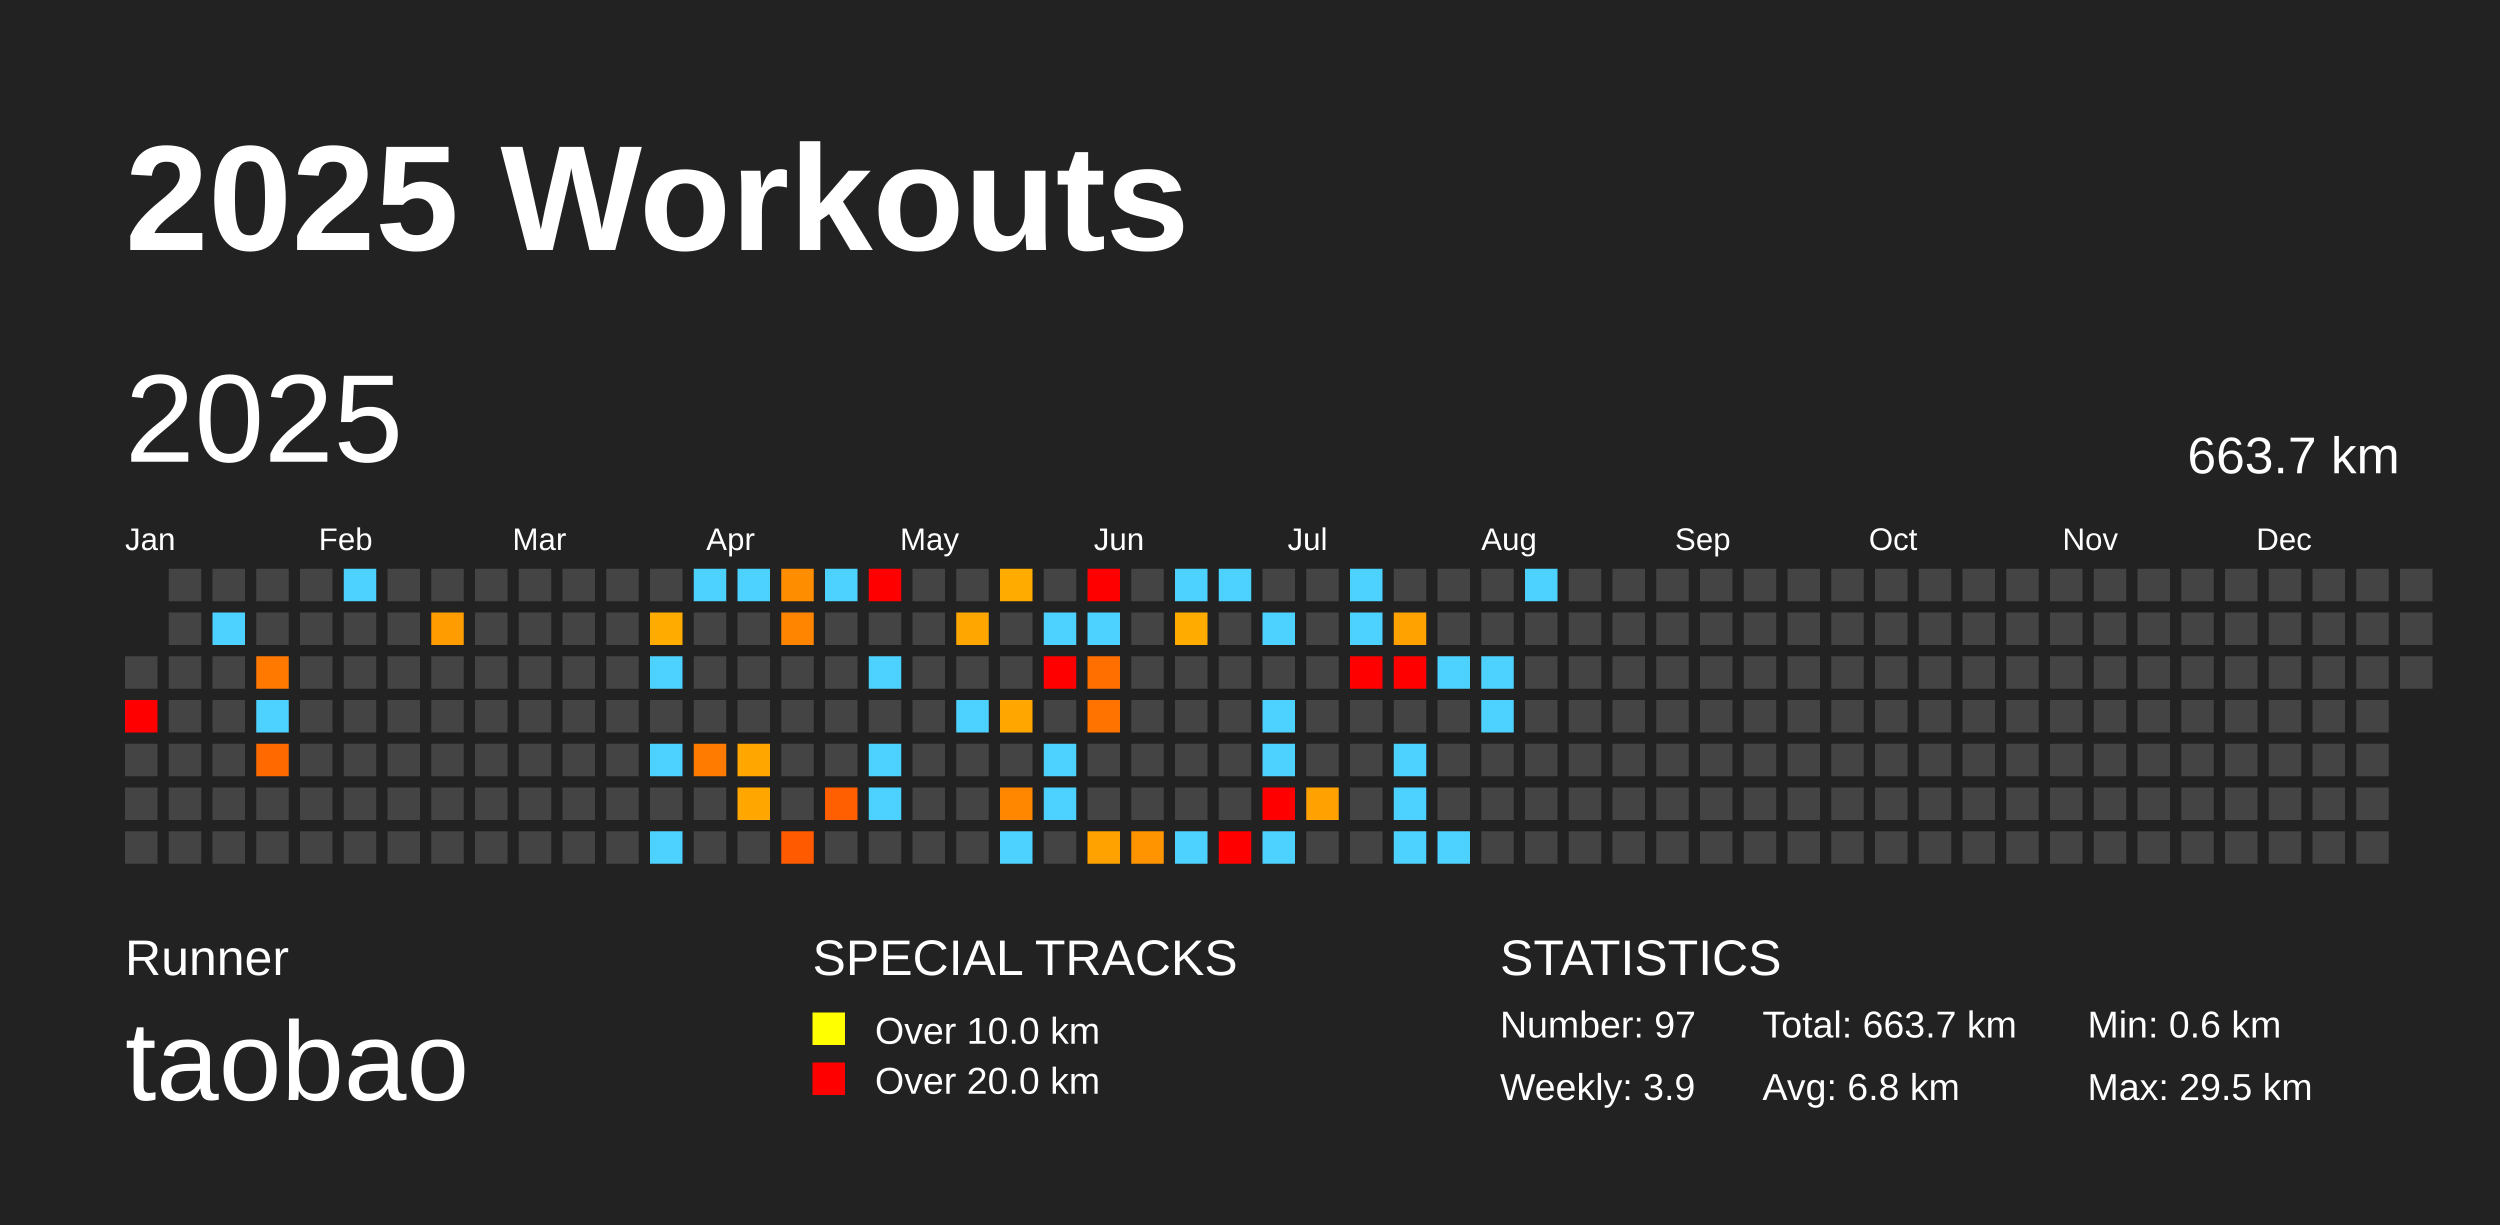
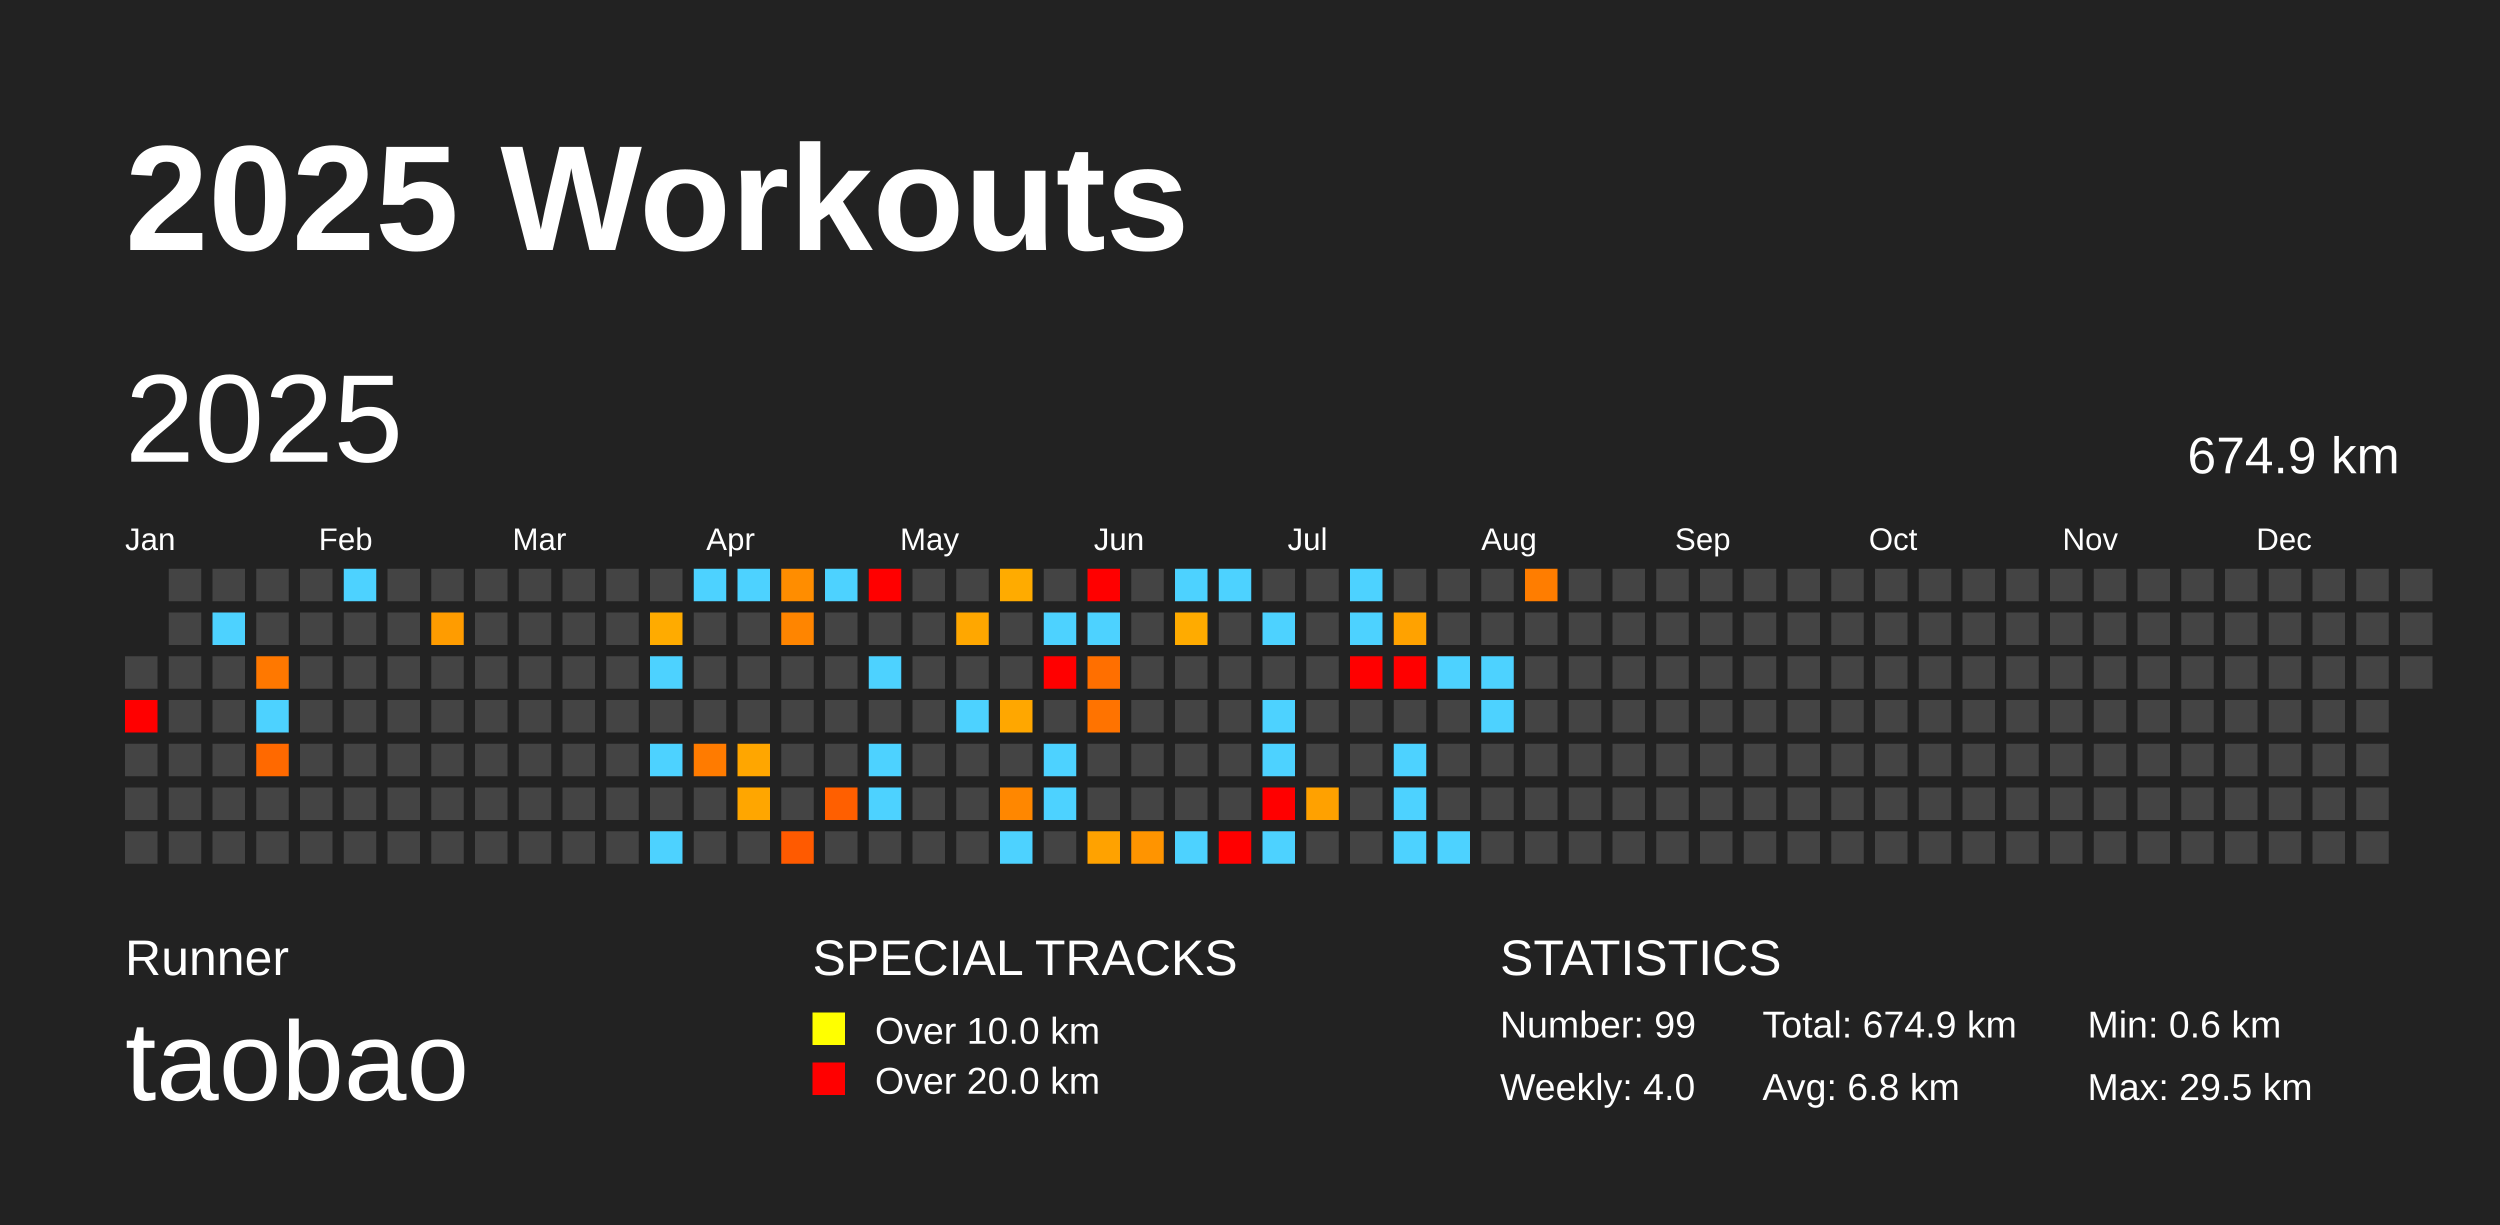
<svg xmlns="http://www.w3.org/2000/svg" baseProfile="full" height="98mm" version="1.1" viewBox="0,0,200,98" width="200mm">
  <defs />
  <rect fill="#222222" height="98" width="200" x="0" y="0" />
  <text fill="#FFFFFF" style="font-size:12px; font-family:Arial; font-weight:bold;" x="10" y="20">2025 Workouts</text>
  <text fill="#FFFFFF" style="font-size:4px; font-family:Arial" x="10" y="78">Runner</text>
  <text fill="#FFFFFF" style="font-size:9px; font-family:Arial" x="10" y="88">taobao</text>
  <text fill="#FFFFFF" style="font-size:4px; font-family:Arial" x="65" y="78">SPECIAL TRACKS</text>
  <rect fill="yellow" height="2.6" width="2.6" x="65" y="81" />
  <text fill="#FFFFFF" style="font-size:3px; font-family:Arial" x="70" y="83.5">Over 10.0 km</text>
  <rect fill="red" height="2.6" width="2.6" x="65" y="85" />
  <text fill="#FFFFFF" style="font-size:3px; font-family:Arial" x="70" y="87.5">Over 20.0 km</text>
  <text fill="#FFFFFF" style="font-size:4px; font-family:Arial" x="120" y="78">STATISTICS</text>
-   <text fill="#FFFFFF" style="font-size:3px; font-family:Arial" x="120" y="83">Number: 97</text>
-   <text fill="#FFFFFF" style="font-size:3px; font-family:Arial" x="120" y="88">Weekly: 3.9</text>
-   <text fill="#FFFFFF" style="font-size:3px; font-family:Arial" x="141" y="83">Total: 663.7 km</text>
+   <text fill="#FFFFFF" style="font-size:3px; font-family:Arial" x="120" y="83">Number: 99</text>
+   <text fill="#FFFFFF" style="font-size:3px; font-family:Arial" x="120" y="88">Weekly: 4.0</text>
+   <text fill="#FFFFFF" style="font-size:3px; font-family:Arial" x="141" y="83">Total: 674.9 km</text>
  <text fill="#FFFFFF" style="font-size:3px; font-family:Arial" x="141" y="88">Avg: 6.8 km</text>
  <text fill="#FFFFFF" style="font-size:3px; font-family:Arial" x="167" y="83">Min: 0.6 km</text>
  <text fill="#FFFFFF" style="font-size:3px; font-family:Arial" x="167" y="88">Max: 29.5 km</text>
  <text dominant-baseline="hanging" fill="#FFFFFF" style="font-size:10.0px; font-family:Arial;" x="10" y="30">2025</text>
-   <text dominant-baseline="hanging" fill="#FFFFFF" style="font-size:4.125px; font-family:Arial;" x="175" y="35">663.7 km</text>
+   <text dominant-baseline="hanging" fill="#FFFFFF" style="font-size:4.125px; font-family:Arial;" x="175" y="35">674.9 km</text>
  <text fill="#FFFFFF" style="font-size:2.5px; font-family:Arial" x="10.0" y="44">Jan</text>
  <text fill="#FFFFFF" style="font-size:2.5px; font-family:Arial" x="25.5" y="44">Feb</text>
  <text fill="#FFFFFF" style="font-size:2.5px; font-family:Arial" x="41.0" y="44">Mar</text>
  <text fill="#FFFFFF" style="font-size:2.5px; font-family:Arial" x="56.5" y="44">Apr</text>
  <text fill="#FFFFFF" style="font-size:2.5px; font-family:Arial" x="72.0" y="44">May</text>
  <text fill="#FFFFFF" style="font-size:2.5px; font-family:Arial" x="87.5" y="44">Jun</text>
  <text fill="#FFFFFF" style="font-size:2.5px; font-family:Arial" x="103.0" y="44">Jul</text>
  <text fill="#FFFFFF" style="font-size:2.5px; font-family:Arial" x="118.5" y="44">Aug</text>
  <text fill="#FFFFFF" style="font-size:2.5px; font-family:Arial" x="134.0" y="44">Sep</text>
  <text fill="#FFFFFF" style="font-size:2.5px; font-family:Arial" x="149.5" y="44">Oct</text>
  <text fill="#FFFFFF" style="font-size:2.5px; font-family:Arial" x="165.0" y="44">Nov</text>
  <text fill="#FFFFFF" style="font-size:2.5px; font-family:Arial" x="180.5" y="44">Dec</text>
  <rect fill="#444444" height="2.6" width="2.6" x="10.0" y="52.5" />
  <rect fill="red" height="2.6" width="2.6" x="10.0" y="56.0" />
  <rect fill="#444444" height="2.6" width="2.6" x="10.0" y="59.5" />
  <rect fill="#444444" height="2.6" width="2.6" x="10.0" y="63.0" />
  <rect fill="#444444" height="2.6" width="2.6" x="10.0" y="66.5" />
  <rect fill="#444444" height="2.6" width="2.6" x="13.5" y="45.5" />
  <rect fill="#444444" height="2.6" width="2.6" x="13.5" y="49.0" />
  <rect fill="#444444" height="2.6" width="2.6" x="13.5" y="52.5" />
  <rect fill="#444444" height="2.6" width="2.6" x="13.5" y="56.0" />
  <rect fill="#444444" height="2.6" width="2.6" x="13.5" y="59.5" />
  <rect fill="#444444" height="2.6" width="2.6" x="13.5" y="63.0" />
  <rect fill="#444444" height="2.6" width="2.6" x="13.5" y="66.5" />
  <rect fill="#444444" height="2.6" width="2.6" x="17.0" y="45.5" />
  <rect fill="#4dd2ff" height="2.6" width="2.6" x="17.0" y="49.0" />
  <rect fill="#444444" height="2.6" width="2.6" x="17.0" y="52.5" />
  <rect fill="#444444" height="2.6" width="2.6" x="17.0" y="56.0" />
  <rect fill="#444444" height="2.6" width="2.6" x="17.0" y="59.5" />
  <rect fill="#444444" height="2.6" width="2.6" x="17.0" y="63.0" />
  <rect fill="#444444" height="2.6" width="2.6" x="17.0" y="66.5" />
  <rect fill="#444444" height="2.6" width="2.6" x="20.5" y="45.5" />
  <rect fill="#444444" height="2.6" width="2.6" x="20.5" y="49.0" />
  <rect fill="#ff7800" height="2.6" width="2.6" x="20.5" y="52.5" />
  <rect fill="#4dd2ff" height="2.6" width="2.6" x="20.5" y="56.0" />
  <rect fill="#ff6900" height="2.6" width="2.6" x="20.5" y="59.5" />
  <rect fill="#444444" height="2.6" width="2.6" x="20.5" y="63.0" />
  <rect fill="#444444" height="2.6" width="2.6" x="20.5" y="66.5" />
  <rect fill="#444444" height="2.6" width="2.6" x="24.0" y="45.5" />
  <rect fill="#444444" height="2.6" width="2.6" x="24.0" y="49.0" />
  <rect fill="#444444" height="2.6" width="2.6" x="24.0" y="52.5" />
  <rect fill="#444444" height="2.6" width="2.6" x="24.0" y="56.0" />
  <rect fill="#444444" height="2.6" width="2.6" x="24.0" y="59.5" />
  <rect fill="#444444" height="2.6" width="2.6" x="24.0" y="63.0" />
  <rect fill="#444444" height="2.6" width="2.6" x="24.0" y="66.5" />
  <rect fill="#4dd2ff" height="2.6" width="2.6" x="27.5" y="45.5" />
  <rect fill="#444444" height="2.6" width="2.6" x="27.5" y="49.0" />
  <rect fill="#444444" height="2.6" width="2.6" x="27.5" y="52.5" />
  <rect fill="#444444" height="2.6" width="2.6" x="27.5" y="56.0" />
  <rect fill="#444444" height="2.6" width="2.6" x="27.5" y="59.5" />
  <rect fill="#444444" height="2.6" width="2.6" x="27.5" y="63.0" />
  <rect fill="#444444" height="2.6" width="2.6" x="27.5" y="66.5" />
  <rect fill="#444444" height="2.6" width="2.6" x="31.0" y="45.5" />
  <rect fill="#444444" height="2.6" width="2.6" x="31.0" y="49.0" />
  <rect fill="#444444" height="2.6" width="2.6" x="31.0" y="52.5" />
  <rect fill="#444444" height="2.6" width="2.6" x="31.0" y="56.0" />
  <rect fill="#444444" height="2.6" width="2.6" x="31.0" y="59.5" />
  <rect fill="#444444" height="2.6" width="2.6" x="31.0" y="63.0" />
  <rect fill="#444444" height="2.6" width="2.6" x="31.0" y="66.5" />
  <rect fill="#444444" height="2.6" width="2.6" x="34.5" y="45.5" />
  <rect fill="#ff9c00" height="2.6" width="2.6" x="34.5" y="49.0" />
  <rect fill="#444444" height="2.6" width="2.6" x="34.5" y="52.5" />
  <rect fill="#444444" height="2.6" width="2.6" x="34.5" y="56.0" />
  <rect fill="#444444" height="2.6" width="2.6" x="34.5" y="59.5" />
  <rect fill="#444444" height="2.6" width="2.6" x="34.5" y="63.0" />
  <rect fill="#444444" height="2.6" width="2.6" x="34.5" y="66.5" />
  <rect fill="#444444" height="2.6" width="2.6" x="38.0" y="45.5" />
  <rect fill="#444444" height="2.6" width="2.6" x="38.0" y="49.0" />
  <rect fill="#444444" height="2.6" width="2.6" x="38.0" y="52.5" />
  <rect fill="#444444" height="2.6" width="2.6" x="38.0" y="56.0" />
  <rect fill="#444444" height="2.6" width="2.6" x="38.0" y="59.5" />
  <rect fill="#444444" height="2.6" width="2.6" x="38.0" y="63.0" />
  <rect fill="#444444" height="2.6" width="2.6" x="38.0" y="66.5" />
  <rect fill="#444444" height="2.6" width="2.6" x="41.5" y="45.5" />
  <rect fill="#444444" height="2.6" width="2.6" x="41.5" y="49.0" />
  <rect fill="#444444" height="2.6" width="2.6" x="41.5" y="52.5" />
  <rect fill="#444444" height="2.6" width="2.6" x="41.5" y="56.0" />
  <rect fill="#444444" height="2.6" width="2.6" x="41.5" y="59.5" />
  <rect fill="#444444" height="2.6" width="2.6" x="41.5" y="63.0" />
  <rect fill="#444444" height="2.6" width="2.6" x="41.5" y="66.5" />
  <rect fill="#444444" height="2.6" width="2.6" x="45.0" y="45.5" />
  <rect fill="#444444" height="2.6" width="2.6" x="45.0" y="49.0" />
  <rect fill="#444444" height="2.6" width="2.6" x="45.0" y="52.5" />
  <rect fill="#444444" height="2.6" width="2.6" x="45.0" y="56.0" />
  <rect fill="#444444" height="2.6" width="2.6" x="45.0" y="59.5" />
  <rect fill="#444444" height="2.6" width="2.6" x="45.0" y="63.0" />
  <rect fill="#444444" height="2.6" width="2.6" x="45.0" y="66.5" />
  <rect fill="#444444" height="2.6" width="2.6" x="48.5" y="45.5" />
  <rect fill="#444444" height="2.6" width="2.6" x="48.5" y="49.0" />
  <rect fill="#444444" height="2.6" width="2.6" x="48.5" y="52.5" />
  <rect fill="#444444" height="2.6" width="2.6" x="48.5" y="56.0" />
  <rect fill="#444444" height="2.6" width="2.6" x="48.5" y="59.5" />
  <rect fill="#444444" height="2.6" width="2.6" x="48.5" y="63.0" />
  <rect fill="#444444" height="2.6" width="2.6" x="48.5" y="66.5" />
  <rect fill="#444444" height="2.6" width="2.6" x="52.0" y="45.5" />
  <rect fill="#ffab00" height="2.6" width="2.6" x="52.0" y="49.0" />
  <rect fill="#4dd2ff" height="2.6" width="2.6" x="52.0" y="52.5" />
  <rect fill="#444444" height="2.6" width="2.6" x="52.0" y="56.0" />
  <rect fill="#4dd2ff" height="2.6" width="2.6" x="52.0" y="59.5" />
  <rect fill="#444444" height="2.6" width="2.6" x="52.0" y="63.0" />
  <rect fill="#4dd2ff" height="2.6" width="2.6" x="52.0" y="66.5" />
  <rect fill="#4dd2ff" height="2.6" width="2.6" x="55.5" y="45.5" />
  <rect fill="#444444" height="2.6" width="2.6" x="55.5" y="49.0" />
  <rect fill="#444444" height="2.6" width="2.6" x="55.5" y="52.5" />
  <rect fill="#444444" height="2.6" width="2.6" x="55.5" y="56.0" />
  <rect fill="#ff7b00" height="2.6" width="2.6" x="55.5" y="59.5" />
  <rect fill="#444444" height="2.6" width="2.6" x="55.5" y="63.0" />
  <rect fill="#444444" height="2.6" width="2.6" x="55.5" y="66.5" />
  <rect fill="#4dd2ff" height="2.6" width="2.6" x="59.0" y="45.5" />
  <rect fill="#444444" height="2.6" width="2.6" x="59.0" y="49.0" />
  <rect fill="#444444" height="2.6" width="2.6" x="59.0" y="52.5" />
  <rect fill="#444444" height="2.6" width="2.6" x="59.0" y="56.0" />
  <rect fill="#ffa600" height="2.6" width="2.6" x="59.0" y="59.5" />
  <rect fill="#ffa600" height="2.6" width="2.6" x="59.0" y="63.0" />
  <rect fill="#444444" height="2.6" width="2.6" x="59.0" y="66.5" />
  <rect fill="#ff8d00" height="2.6" width="2.6" x="62.5" y="45.5" />
  <rect fill="#ff8500" height="2.6" width="2.6" x="62.5" y="49.0" />
  <rect fill="#444444" height="2.6" width="2.6" x="62.5" y="52.5" />
  <rect fill="#444444" height="2.6" width="2.6" x="62.5" y="56.0" />
  <rect fill="#444444" height="2.6" width="2.6" x="62.5" y="59.5" />
  <rect fill="#444444" height="2.6" width="2.6" x="62.5" y="63.0" />
  <rect fill="#ff5a00" height="2.6" width="2.6" x="62.5" y="66.5" />
  <rect fill="#4dd2ff" height="2.6" width="2.6" x="66.0" y="45.5" />
  <rect fill="#444444" height="2.6" width="2.6" x="66.0" y="49.0" />
  <rect fill="#444444" height="2.6" width="2.6" x="66.0" y="52.5" />
  <rect fill="#444444" height="2.6" width="2.6" x="66.0" y="56.0" />
  <rect fill="#444444" height="2.6" width="2.6" x="66.0" y="59.5" />
  <rect fill="#ff5f00" height="2.6" width="2.6" x="66.0" y="63.0" />
  <rect fill="#444444" height="2.6" width="2.6" x="66.0" y="66.5" />
  <rect fill="red" height="2.6" width="2.6" x="69.5" y="45.5" />
  <rect fill="#444444" height="2.6" width="2.6" x="69.5" y="49.0" />
  <rect fill="#4dd2ff" height="2.6" width="2.6" x="69.5" y="52.5" />
  <rect fill="#444444" height="2.6" width="2.6" x="69.5" y="56.0" />
  <rect fill="#4dd2ff" height="2.6" width="2.6" x="69.5" y="59.5" />
  <rect fill="#4dd2ff" height="2.6" width="2.6" x="69.5" y="63.0" />
  <rect fill="#444444" height="2.6" width="2.6" x="69.5" y="66.5" />
  <rect fill="#444444" height="2.6" width="2.6" x="73.0" y="45.5" />
  <rect fill="#444444" height="2.6" width="2.6" x="73.0" y="49.0" />
  <rect fill="#444444" height="2.6" width="2.6" x="73.0" y="52.5" />
  <rect fill="#444444" height="2.6" width="2.6" x="73.0" y="56.0" />
  <rect fill="#444444" height="2.6" width="2.6" x="73.0" y="59.5" />
  <rect fill="#444444" height="2.6" width="2.6" x="73.0" y="63.0" />
  <rect fill="#444444" height="2.6" width="2.6" x="73.0" y="66.5" />
  <rect fill="#444444" height="2.6" width="2.6" x="76.5" y="45.5" />
  <rect fill="#ffa700" height="2.6" width="2.6" x="76.5" y="49.0" />
  <rect fill="#444444" height="2.6" width="2.6" x="76.5" y="52.5" />
  <rect fill="#4dd2ff" height="2.6" width="2.6" x="76.5" y="56.0" />
  <rect fill="#444444" height="2.6" width="2.6" x="76.5" y="59.5" />
  <rect fill="#444444" height="2.6" width="2.6" x="76.5" y="63.0" />
  <rect fill="#444444" height="2.6" width="2.6" x="76.5" y="66.5" />
  <rect fill="#ffab00" height="2.6" width="2.6" x="80.0" y="45.5" />
  <rect fill="#444444" height="2.6" width="2.6" x="80.0" y="49.0" />
  <rect fill="#444444" height="2.6" width="2.6" x="80.0" y="52.5" />
  <rect fill="#ffa700" height="2.6" width="2.6" x="80.0" y="56.0" />
  <rect fill="#444444" height="2.6" width="2.6" x="80.0" y="59.5" />
  <rect fill="#ff8700" height="2.6" width="2.6" x="80.0" y="63.0" />
  <rect fill="#4dd2ff" height="2.6" width="2.6" x="80.0" y="66.5" />
  <rect fill="#444444" height="2.6" width="2.6" x="83.5" y="45.5" />
  <rect fill="#4dd2ff" height="2.6" width="2.6" x="83.5" y="49.0" />
  <rect fill="red" height="2.6" width="2.6" x="83.5" y="52.5" />
  <rect fill="#444444" height="2.6" width="2.6" x="83.5" y="56.0" />
  <rect fill="#4dd2ff" height="2.6" width="2.6" x="83.5" y="59.5" />
  <rect fill="#4dd2ff" height="2.6" width="2.6" x="83.5" y="63.0" />
  <rect fill="#444444" height="2.6" width="2.6" x="83.5" y="66.5" />
  <rect fill="red" height="2.6" width="2.6" x="87.0" y="45.5" />
  <rect fill="#4dd2ff" height="2.6" width="2.6" x="87.0" y="49.0" />
  <rect fill="#ff6f00" height="2.6" width="2.6" x="87.0" y="52.5" />
  <rect fill="#ff7300" height="2.6" width="2.6" x="87.0" y="56.0" />
  <rect fill="#444444" height="2.6" width="2.6" x="87.0" y="59.5" />
  <rect fill="#444444" height="2.6" width="2.6" x="87.0" y="63.0" />
  <rect fill="#ffa200" height="2.6" width="2.6" x="87.0" y="66.5" />
  <rect fill="#444444" height="2.6" width="2.6" x="90.5" y="45.5" />
  <rect fill="#444444" height="2.6" width="2.6" x="90.5" y="49.0" />
  <rect fill="#444444" height="2.6" width="2.6" x="90.5" y="52.5" />
  <rect fill="#444444" height="2.6" width="2.6" x="90.5" y="56.0" />
  <rect fill="#444444" height="2.6" width="2.6" x="90.5" y="59.5" />
  <rect fill="#444444" height="2.6" width="2.6" x="90.5" y="63.0" />
  <rect fill="#ff9400" height="2.6" width="2.6" x="90.5" y="66.5" />
  <rect fill="#4dd2ff" height="2.6" width="2.6" x="94.0" y="45.5" />
  <rect fill="#ffab00" height="2.6" width="2.6" x="94.0" y="49.0" />
  <rect fill="#444444" height="2.6" width="2.6" x="94.0" y="52.5" />
  <rect fill="#444444" height="2.6" width="2.6" x="94.0" y="56.0" />
  <rect fill="#444444" height="2.6" width="2.6" x="94.0" y="59.5" />
  <rect fill="#444444" height="2.6" width="2.6" x="94.0" y="63.0" />
  <rect fill="#4dd2ff" height="2.6" width="2.6" x="94.0" y="66.5" />
  <rect fill="#4dd2ff" height="2.6" width="2.6" x="97.5" y="45.5" />
  <rect fill="#444444" height="2.6" width="2.6" x="97.5" y="49.0" />
  <rect fill="#444444" height="2.6" width="2.6" x="97.5" y="52.5" />
  <rect fill="#444444" height="2.6" width="2.6" x="97.5" y="56.0" />
  <rect fill="#444444" height="2.6" width="2.6" x="97.5" y="59.5" />
  <rect fill="#444444" height="2.6" width="2.6" x="97.5" y="63.0" />
  <rect fill="red" height="2.6" width="2.6" x="97.5" y="66.5" />
  <rect fill="#444444" height="2.6" width="2.6" x="101.0" y="45.5" />
  <rect fill="#4dd2ff" height="2.6" width="2.6" x="101.0" y="49.0" />
  <rect fill="#444444" height="2.6" width="2.6" x="101.0" y="52.5" />
  <rect fill="#4dd2ff" height="2.6" width="2.6" x="101.0" y="56.0" />
  <rect fill="#4dd2ff" height="2.6" width="2.6" x="101.0" y="59.5" />
  <rect fill="red" height="2.6" width="2.6" x="101.0" y="63.0" />
  <rect fill="#4dd2ff" height="2.6" width="2.6" x="101.0" y="66.5" />
  <rect fill="#444444" height="2.6" width="2.6" x="104.5" y="45.5" />
  <rect fill="#444444" height="2.6" width="2.6" x="104.5" y="49.0" />
  <rect fill="#444444" height="2.6" width="2.6" x="104.5" y="52.5" />
  <rect fill="#444444" height="2.6" width="2.6" x="104.5" y="56.0" />
  <rect fill="#444444" height="2.6" width="2.6" x="104.5" y="59.5" />
  <rect fill="#ffa100" height="2.6" width="2.6" x="104.5" y="63.0" />
  <rect fill="#444444" height="2.6" width="2.6" x="104.5" y="66.5" />
  <rect fill="#4dd2ff" height="2.6" width="2.6" x="108.0" y="45.5" />
  <rect fill="#4dd2ff" height="2.6" width="2.6" x="108.0" y="49.0" />
  <rect fill="red" height="2.6" width="2.6" x="108.0" y="52.5" />
  <rect fill="#444444" height="2.6" width="2.6" x="108.0" y="56.0" />
  <rect fill="#444444" height="2.6" width="2.6" x="108.0" y="59.5" />
  <rect fill="#444444" height="2.6" width="2.6" x="108.0" y="63.0" />
  <rect fill="#444444" height="2.6" width="2.6" x="108.0" y="66.5" />
  <rect fill="#444444" height="2.6" width="2.6" x="111.5" y="45.5" />
  <rect fill="#ffa200" height="2.6" width="2.6" x="111.5" y="49.0" />
  <rect fill="red" height="2.6" width="2.6" x="111.5" y="52.5" />
  <rect fill="#444444" height="2.6" width="2.6" x="111.5" y="56.0" />
  <rect fill="#4dd2ff" height="2.6" width="2.6" x="111.5" y="59.5" />
  <rect fill="#4dd2ff" height="2.6" width="2.6" x="111.5" y="63.0" />
  <rect fill="#4dd2ff" height="2.6" width="2.6" x="111.5" y="66.5" />
  <rect fill="#444444" height="2.6" width="2.6" x="115.0" y="45.5" />
  <rect fill="#444444" height="2.6" width="2.6" x="115.0" y="49.0" />
  <rect fill="#4dd2ff" height="2.6" width="2.6" x="115.0" y="52.5" />
  <rect fill="#444444" height="2.6" width="2.6" x="115.0" y="56.0" />
  <rect fill="#444444" height="2.6" width="2.6" x="115.0" y="59.5" />
  <rect fill="#444444" height="2.6" width="2.6" x="115.0" y="63.0" />
  <rect fill="#4dd2ff" height="2.6" width="2.6" x="115.0" y="66.5" />
  <rect fill="#444444" height="2.6" width="2.6" x="118.5" y="45.5" />
  <rect fill="#444444" height="2.6" width="2.6" x="118.5" y="49.0" />
  <rect fill="#4dd2ff" height="2.6" width="2.6" x="118.5" y="52.5" />
  <rect fill="#4dd2ff" height="2.6" width="2.6" x="118.5" y="56.0" />
  <rect fill="#444444" height="2.6" width="2.6" x="118.5" y="59.5" />
  <rect fill="#444444" height="2.6" width="2.6" x="118.5" y="63.0" />
  <rect fill="#444444" height="2.6" width="2.6" x="118.5" y="66.5" />
-   <rect fill="#4dd2ff" height="2.6" width="2.6" x="122.0" y="45.5" />
+   <rect fill="#ff7d00" height="2.6" width="2.6" x="122.0" y="45.5" />
  <rect fill="#444444" height="2.6" width="2.6" x="122.0" y="49.0" />
  <rect fill="#444444" height="2.6" width="2.6" x="122.0" y="52.5" />
  <rect fill="#444444" height="2.6" width="2.6" x="122.0" y="56.0" />
  <rect fill="#444444" height="2.6" width="2.6" x="122.0" y="59.5" />
  <rect fill="#444444" height="2.6" width="2.6" x="122.0" y="63.0" />
  <rect fill="#444444" height="2.6" width="2.6" x="122.0" y="66.5" />
  <rect fill="#444444" height="2.6" width="2.6" x="125.5" y="45.5" />
  <rect fill="#444444" height="2.6" width="2.6" x="125.5" y="49.0" />
  <rect fill="#444444" height="2.6" width="2.6" x="125.5" y="52.5" />
  <rect fill="#444444" height="2.6" width="2.6" x="125.5" y="56.0" />
  <rect fill="#444444" height="2.6" width="2.6" x="125.5" y="59.5" />
  <rect fill="#444444" height="2.6" width="2.6" x="125.5" y="63.0" />
  <rect fill="#444444" height="2.6" width="2.6" x="125.5" y="66.5" />
  <rect fill="#444444" height="2.6" width="2.6" x="129.0" y="45.5" />
  <rect fill="#444444" height="2.6" width="2.6" x="129.0" y="49.0" />
  <rect fill="#444444" height="2.6" width="2.6" x="129.0" y="52.5" />
  <rect fill="#444444" height="2.6" width="2.6" x="129.0" y="56.0" />
  <rect fill="#444444" height="2.6" width="2.6" x="129.0" y="59.5" />
  <rect fill="#444444" height="2.6" width="2.6" x="129.0" y="63.0" />
  <rect fill="#444444" height="2.6" width="2.6" x="129.0" y="66.5" />
  <rect fill="#444444" height="2.6" width="2.6" x="132.5" y="45.5" />
  <rect fill="#444444" height="2.6" width="2.6" x="132.5" y="49.0" />
  <rect fill="#444444" height="2.6" width="2.6" x="132.5" y="52.5" />
  <rect fill="#444444" height="2.6" width="2.6" x="132.5" y="56.0" />
  <rect fill="#444444" height="2.6" width="2.6" x="132.5" y="59.5" />
  <rect fill="#444444" height="2.6" width="2.6" x="132.5" y="63.0" />
  <rect fill="#444444" height="2.6" width="2.6" x="132.5" y="66.5" />
  <rect fill="#444444" height="2.6" width="2.6" x="136.0" y="45.5" />
  <rect fill="#444444" height="2.6" width="2.6" x="136.0" y="49.0" />
  <rect fill="#444444" height="2.6" width="2.6" x="136.0" y="52.5" />
  <rect fill="#444444" height="2.6" width="2.6" x="136.0" y="56.0" />
  <rect fill="#444444" height="2.6" width="2.6" x="136.0" y="59.5" />
  <rect fill="#444444" height="2.6" width="2.6" x="136.0" y="63.0" />
  <rect fill="#444444" height="2.6" width="2.6" x="136.0" y="66.5" />
  <rect fill="#444444" height="2.6" width="2.6" x="139.5" y="45.5" />
  <rect fill="#444444" height="2.6" width="2.6" x="139.5" y="49.0" />
  <rect fill="#444444" height="2.6" width="2.6" x="139.5" y="52.5" />
  <rect fill="#444444" height="2.6" width="2.6" x="139.5" y="56.0" />
  <rect fill="#444444" height="2.6" width="2.6" x="139.5" y="59.5" />
  <rect fill="#444444" height="2.6" width="2.6" x="139.5" y="63.0" />
  <rect fill="#444444" height="2.6" width="2.6" x="139.5" y="66.5" />
  <rect fill="#444444" height="2.6" width="2.6" x="143.0" y="45.5" />
  <rect fill="#444444" height="2.6" width="2.6" x="143.0" y="49.0" />
  <rect fill="#444444" height="2.6" width="2.6" x="143.0" y="52.5" />
  <rect fill="#444444" height="2.6" width="2.6" x="143.0" y="56.0" />
  <rect fill="#444444" height="2.6" width="2.6" x="143.0" y="59.5" />
  <rect fill="#444444" height="2.6" width="2.6" x="143.0" y="63.0" />
  <rect fill="#444444" height="2.6" width="2.6" x="143.0" y="66.5" />
  <rect fill="#444444" height="2.6" width="2.6" x="146.5" y="45.5" />
  <rect fill="#444444" height="2.6" width="2.6" x="146.5" y="49.0" />
  <rect fill="#444444" height="2.6" width="2.6" x="146.5" y="52.5" />
  <rect fill="#444444" height="2.6" width="2.6" x="146.5" y="56.0" />
  <rect fill="#444444" height="2.6" width="2.6" x="146.5" y="59.5" />
  <rect fill="#444444" height="2.6" width="2.6" x="146.5" y="63.0" />
  <rect fill="#444444" height="2.6" width="2.6" x="146.5" y="66.5" />
  <rect fill="#444444" height="2.6" width="2.6" x="150.0" y="45.5" />
  <rect fill="#444444" height="2.6" width="2.6" x="150.0" y="49.0" />
  <rect fill="#444444" height="2.6" width="2.6" x="150.0" y="52.5" />
  <rect fill="#444444" height="2.6" width="2.6" x="150.0" y="56.0" />
  <rect fill="#444444" height="2.6" width="2.6" x="150.0" y="59.5" />
  <rect fill="#444444" height="2.6" width="2.6" x="150.0" y="63.0" />
  <rect fill="#444444" height="2.6" width="2.6" x="150.0" y="66.5" />
  <rect fill="#444444" height="2.6" width="2.6" x="153.5" y="45.5" />
  <rect fill="#444444" height="2.6" width="2.6" x="153.5" y="49.0" />
  <rect fill="#444444" height="2.6" width="2.6" x="153.5" y="52.5" />
  <rect fill="#444444" height="2.6" width="2.6" x="153.5" y="56.0" />
  <rect fill="#444444" height="2.6" width="2.6" x="153.5" y="59.5" />
  <rect fill="#444444" height="2.6" width="2.6" x="153.5" y="63.0" />
  <rect fill="#444444" height="2.6" width="2.6" x="153.5" y="66.5" />
  <rect fill="#444444" height="2.6" width="2.6" x="157.0" y="45.5" />
  <rect fill="#444444" height="2.6" width="2.6" x="157.0" y="49.0" />
  <rect fill="#444444" height="2.6" width="2.6" x="157.0" y="52.5" />
  <rect fill="#444444" height="2.6" width="2.6" x="157.0" y="56.0" />
  <rect fill="#444444" height="2.6" width="2.6" x="157.0" y="59.5" />
  <rect fill="#444444" height="2.6" width="2.6" x="157.0" y="63.0" />
  <rect fill="#444444" height="2.6" width="2.6" x="157.0" y="66.5" />
  <rect fill="#444444" height="2.6" width="2.6" x="160.5" y="45.5" />
  <rect fill="#444444" height="2.6" width="2.6" x="160.5" y="49.0" />
  <rect fill="#444444" height="2.6" width="2.6" x="160.5" y="52.5" />
  <rect fill="#444444" height="2.6" width="2.6" x="160.5" y="56.0" />
  <rect fill="#444444" height="2.6" width="2.6" x="160.5" y="59.5" />
  <rect fill="#444444" height="2.6" width="2.6" x="160.5" y="63.0" />
  <rect fill="#444444" height="2.6" width="2.6" x="160.5" y="66.5" />
  <rect fill="#444444" height="2.6" width="2.6" x="164.0" y="45.5" />
  <rect fill="#444444" height="2.6" width="2.6" x="164.0" y="49.0" />
  <rect fill="#444444" height="2.6" width="2.6" x="164.0" y="52.5" />
  <rect fill="#444444" height="2.6" width="2.6" x="164.0" y="56.0" />
  <rect fill="#444444" height="2.6" width="2.6" x="164.0" y="59.5" />
  <rect fill="#444444" height="2.6" width="2.6" x="164.0" y="63.0" />
  <rect fill="#444444" height="2.6" width="2.6" x="164.0" y="66.5" />
  <rect fill="#444444" height="2.6" width="2.6" x="167.5" y="45.5" />
  <rect fill="#444444" height="2.6" width="2.6" x="167.5" y="49.0" />
  <rect fill="#444444" height="2.6" width="2.6" x="167.5" y="52.5" />
  <rect fill="#444444" height="2.6" width="2.6" x="167.5" y="56.0" />
  <rect fill="#444444" height="2.6" width="2.6" x="167.5" y="59.5" />
  <rect fill="#444444" height="2.6" width="2.6" x="167.5" y="63.0" />
  <rect fill="#444444" height="2.6" width="2.6" x="167.5" y="66.5" />
  <rect fill="#444444" height="2.6" width="2.6" x="171.0" y="45.5" />
  <rect fill="#444444" height="2.6" width="2.6" x="171.0" y="49.0" />
  <rect fill="#444444" height="2.6" width="2.6" x="171.0" y="52.5" />
  <rect fill="#444444" height="2.6" width="2.6" x="171.0" y="56.0" />
  <rect fill="#444444" height="2.6" width="2.6" x="171.0" y="59.5" />
  <rect fill="#444444" height="2.6" width="2.6" x="171.0" y="63.0" />
  <rect fill="#444444" height="2.6" width="2.6" x="171.0" y="66.5" />
  <rect fill="#444444" height="2.6" width="2.6" x="174.5" y="45.5" />
  <rect fill="#444444" height="2.6" width="2.6" x="174.5" y="49.0" />
  <rect fill="#444444" height="2.6" width="2.6" x="174.5" y="52.5" />
  <rect fill="#444444" height="2.6" width="2.6" x="174.5" y="56.0" />
  <rect fill="#444444" height="2.6" width="2.6" x="174.5" y="59.5" />
  <rect fill="#444444" height="2.6" width="2.6" x="174.5" y="63.0" />
  <rect fill="#444444" height="2.6" width="2.6" x="174.5" y="66.5" />
  <rect fill="#444444" height="2.6" width="2.6" x="178.0" y="45.5" />
  <rect fill="#444444" height="2.6" width="2.6" x="178.0" y="49.0" />
  <rect fill="#444444" height="2.6" width="2.6" x="178.0" y="52.5" />
  <rect fill="#444444" height="2.6" width="2.6" x="178.0" y="56.0" />
  <rect fill="#444444" height="2.6" width="2.6" x="178.0" y="59.5" />
  <rect fill="#444444" height="2.6" width="2.6" x="178.0" y="63.0" />
  <rect fill="#444444" height="2.6" width="2.6" x="178.0" y="66.5" />
  <rect fill="#444444" height="2.6" width="2.6" x="181.5" y="45.5" />
  <rect fill="#444444" height="2.6" width="2.6" x="181.5" y="49.0" />
  <rect fill="#444444" height="2.6" width="2.6" x="181.5" y="52.5" />
  <rect fill="#444444" height="2.6" width="2.6" x="181.5" y="56.0" />
  <rect fill="#444444" height="2.6" width="2.6" x="181.5" y="59.5" />
  <rect fill="#444444" height="2.6" width="2.6" x="181.5" y="63.0" />
  <rect fill="#444444" height="2.6" width="2.6" x="181.5" y="66.5" />
  <rect fill="#444444" height="2.6" width="2.6" x="185.0" y="45.5" />
  <rect fill="#444444" height="2.6" width="2.6" x="185.0" y="49.0" />
  <rect fill="#444444" height="2.6" width="2.6" x="185.0" y="52.5" />
  <rect fill="#444444" height="2.6" width="2.6" x="185.0" y="56.0" />
  <rect fill="#444444" height="2.6" width="2.6" x="185.0" y="59.5" />
  <rect fill="#444444" height="2.6" width="2.6" x="185.0" y="63.0" />
  <rect fill="#444444" height="2.6" width="2.6" x="185.0" y="66.5" />
  <rect fill="#444444" height="2.6" width="2.6" x="188.5" y="45.5" />
  <rect fill="#444444" height="2.6" width="2.6" x="188.5" y="49.0" />
  <rect fill="#444444" height="2.6" width="2.6" x="188.5" y="52.5" />
  <rect fill="#444444" height="2.6" width="2.6" x="188.5" y="56.0" />
  <rect fill="#444444" height="2.6" width="2.6" x="188.5" y="59.5" />
  <rect fill="#444444" height="2.6" width="2.6" x="188.5" y="63.0" />
  <rect fill="#444444" height="2.6" width="2.6" x="188.5" y="66.5" />
  <rect fill="#444444" height="2.6" width="2.6" x="192.0" y="45.5" />
  <rect fill="#444444" height="2.6" width="2.6" x="192.0" y="49.0" />
  <rect fill="#444444" height="2.6" width="2.6" x="192.0" y="52.5" />
</svg>
